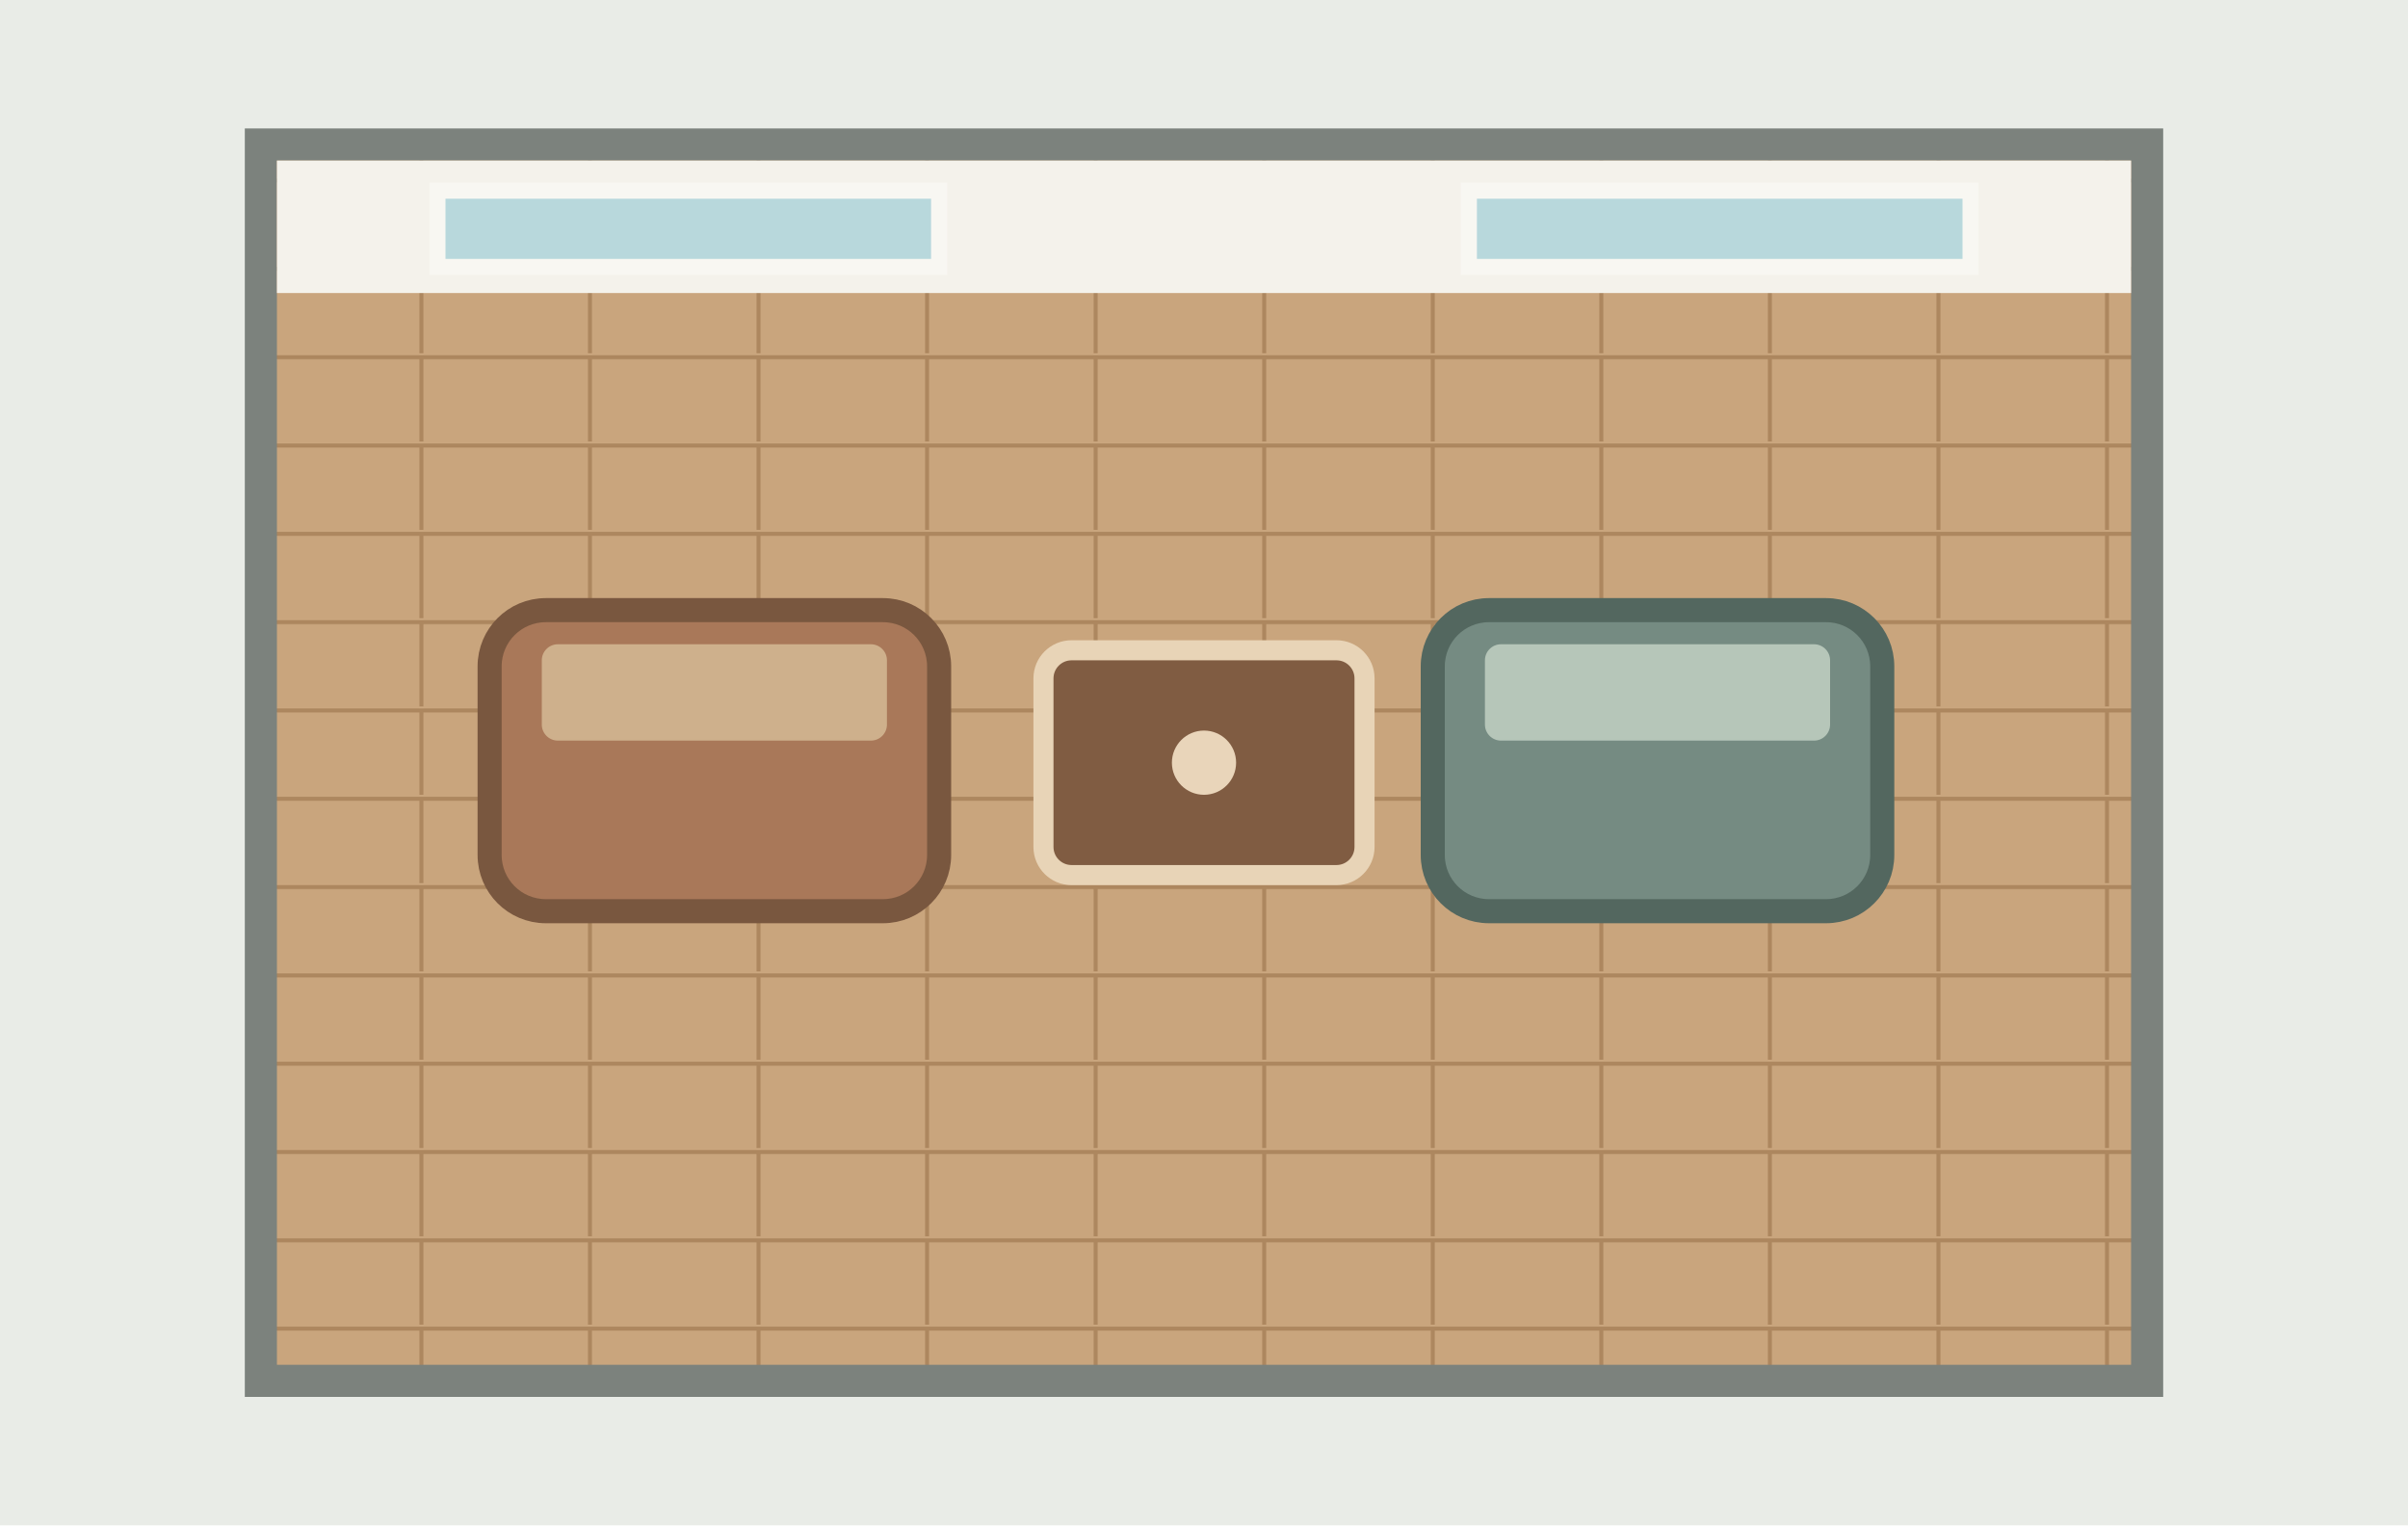
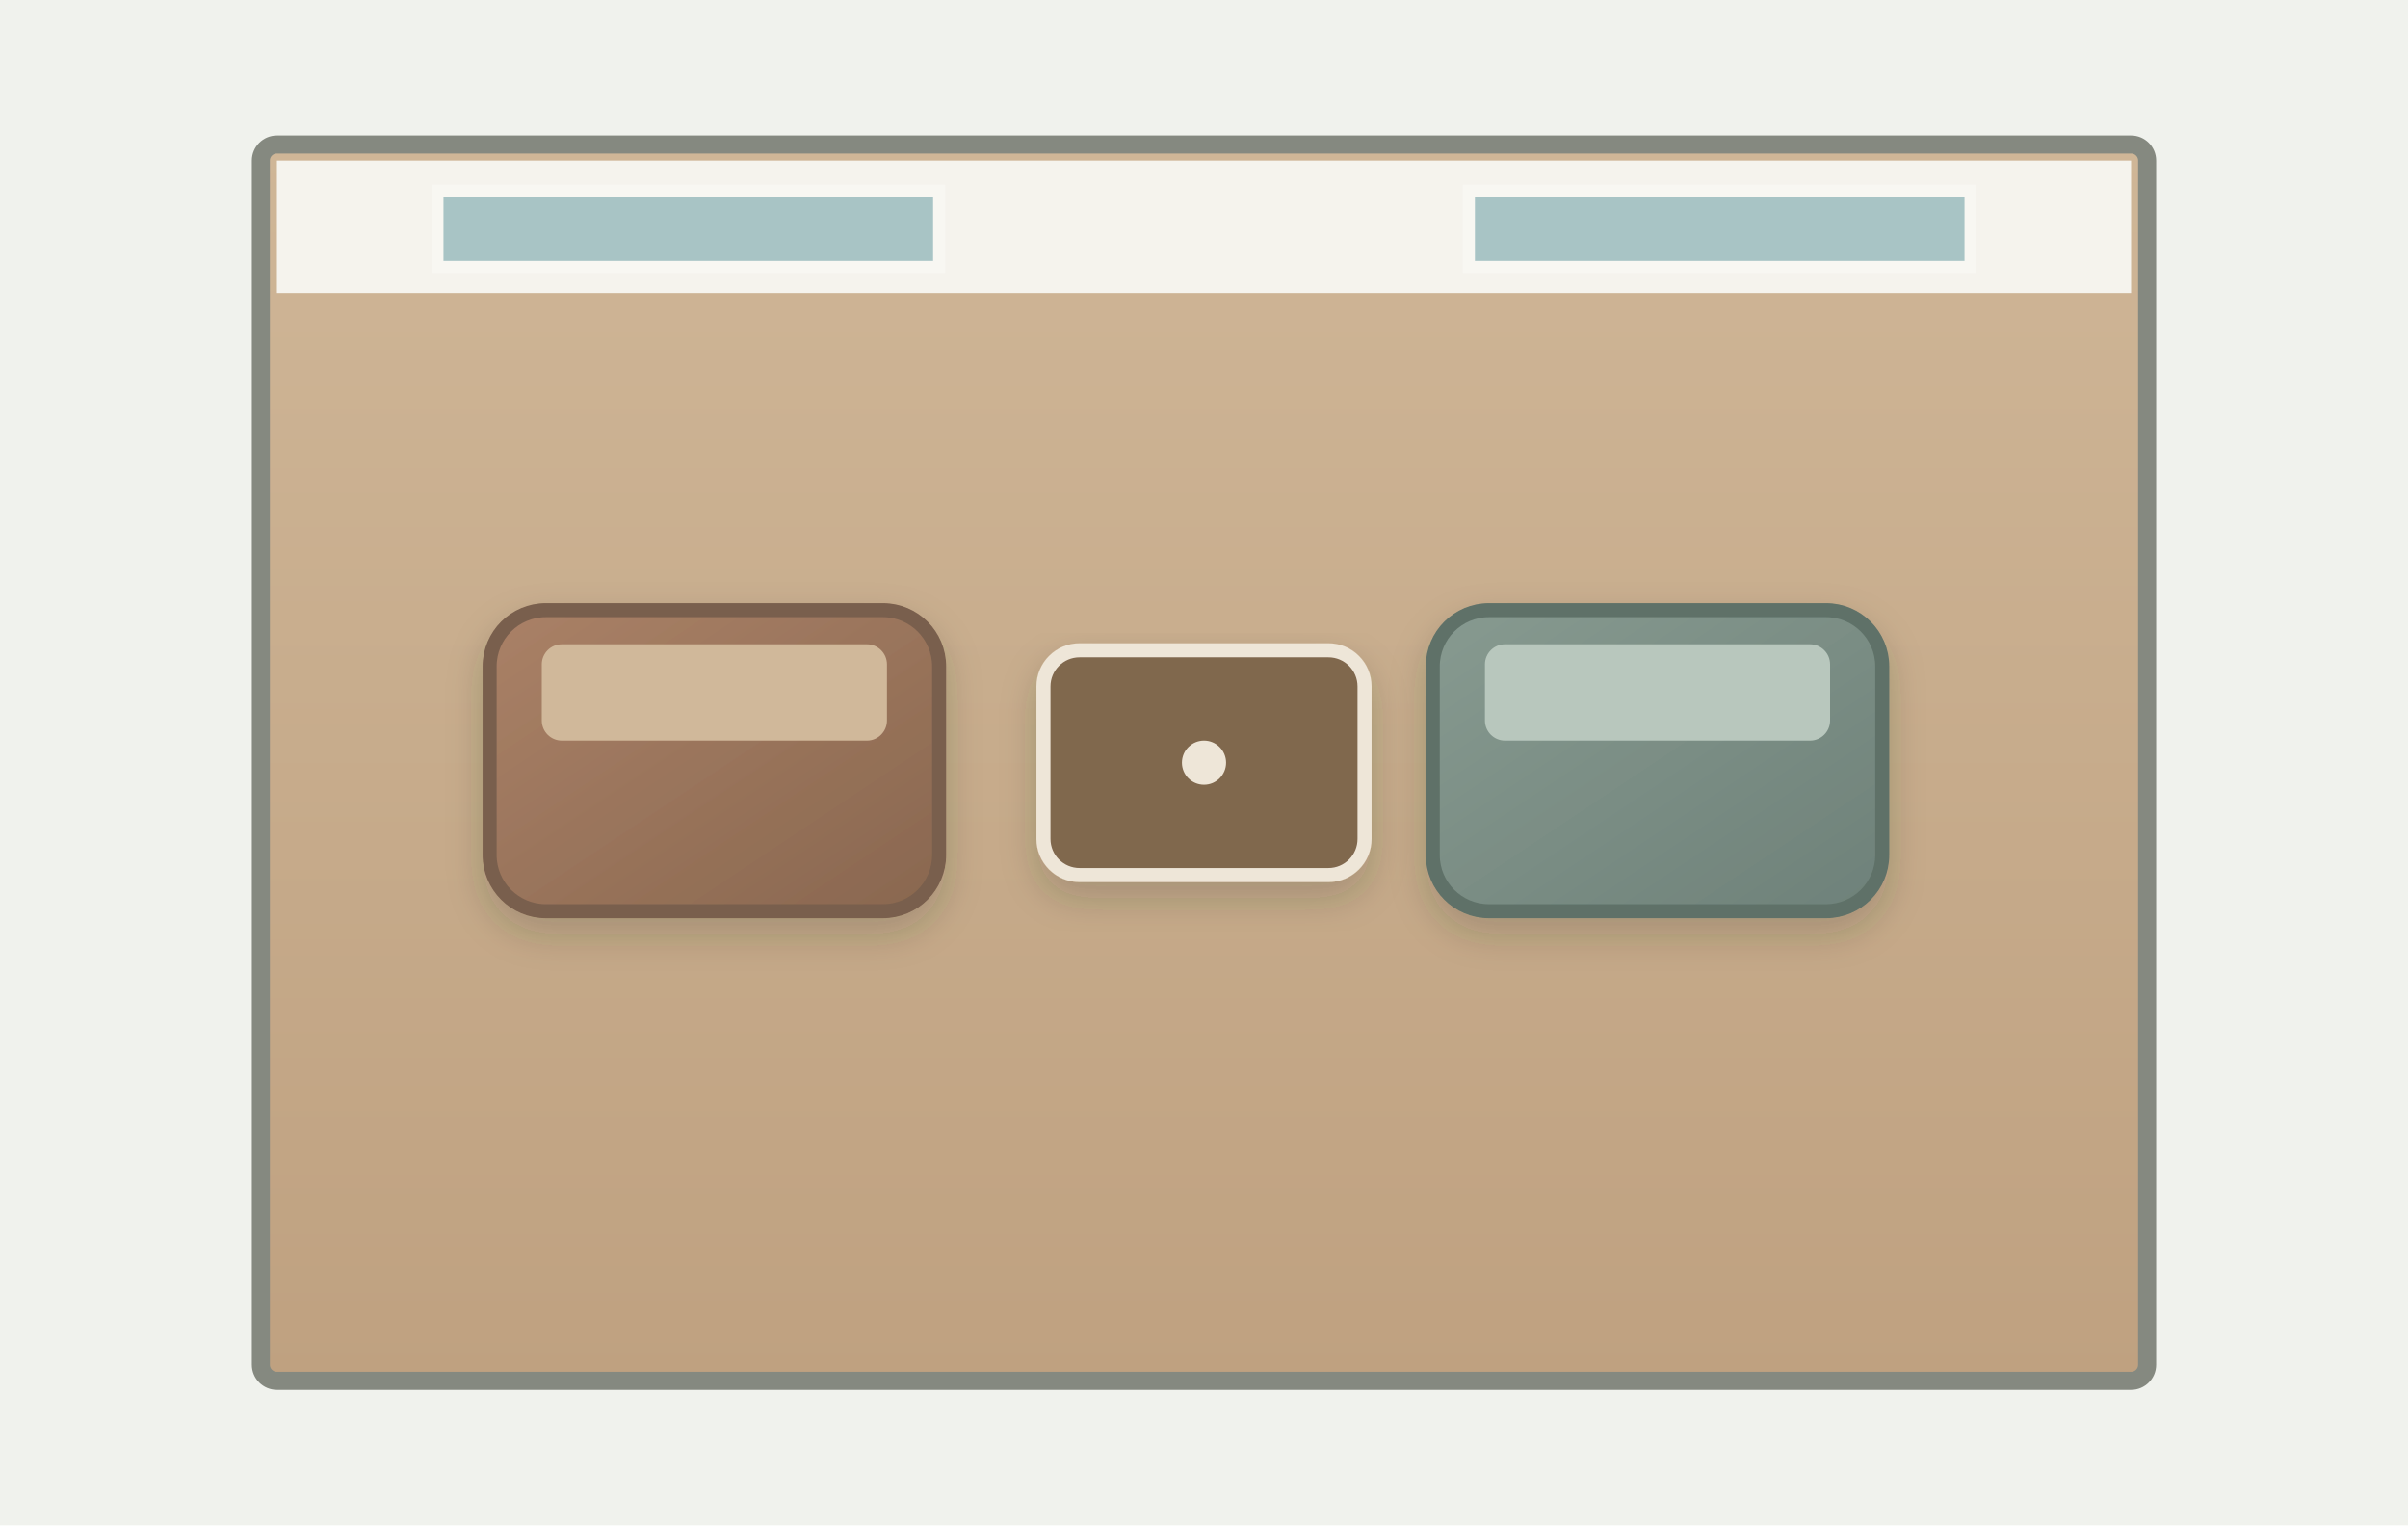
<svg xmlns="http://www.w3.org/2000/svg" viewBox="0 0 1200 760" preserveAspectRatio="xMidYMid meet">
  <defs>
-     <pattern id="wood-floor" width="84" height="44" patternUnits="userSpaceOnUse">
-       <rect width="84" height="44" fill="#c9a57d" />
-       <path d="M0 2h84M42 2v42" stroke="#ad875f" stroke-width="2" />
-     </pattern>
+     <linearGradient id="room-floor" x1="0" y1="0" x2="0" y2="1">
+       <stop stop-color="#cfb697" />
+       <stop offset="1" stop-color="#bfa180" />
+     </linearGradient>
+     <linearGradient id="warm-sofa" x1="0" y1="0" x2="1" y2="1">
+       <stop stop-color="#aa8167" />
+       <stop offset="1" stop-color="#89674f" />
+     </linearGradient>
+     <linearGradient id="cool-sofa" x1="0" y1="0" x2="1" y2="1">
+       <stop stop-color="#879a90" />
+       <stop offset="1" stop-color="#6e8179" />
+     </linearGradient>
+     <filter id="furniture-shadow" x="-15%" y="-15%" width="130%" height="140%">
+       <feDropShadow dx="0" dy="8" stdDeviation="9" flood-color="#30342d" flood-opacity=".2" />
+     </filter>
  </defs>
-   <rect width="1200" height="760" fill="#e9ece7" />
-   <rect x="130" y="72" width="940" height="616" fill="url(#wood-floor)" stroke="#7c827d" stroke-width="16" />
-   <rect x="138" y="80" width="924" height="66" fill="#f4f2eb" />
-   <rect x="218" y="95" width="250" height="38" fill="#b8d8dc" stroke="#f8f7f2" stroke-width="8" />
-   <rect x="732" y="95" width="250" height="38" fill="#b8d8dc" stroke="#f8f7f2" stroke-width="8" />
+   <rect width="1200" height="760" fill="#f0f2ed" />
+   <rect x="130" y="72" width="940" height="616" rx="8" fill="url(#room-floor)" stroke="#858980" stroke-width="9" />
+   <rect x="138" y="80" width="924" height="66" fill="#f5f3ed" />
+   <rect x="218" y="95" width="250" height="38" fill="#a8c4c5" stroke="#f8f7f2" stroke-width="6" />
+   <rect x="732" y="95" width="250" height="38" fill="#a8c4c5" stroke="#f8f7f2" stroke-width="6" />
  <g>
-     <rect x="244" y="304" width="224" height="150" rx="28" fill="#a97859" stroke="#79573f" stroke-width="12" />
-     <rect x="270" y="321" width="172" height="48" rx="8" fill="#ceb08c" />
-     <rect x="714" y="304" width="224" height="150" rx="28" fill="#758b82" stroke="#53675f" stroke-width="12" />
-     <rect x="740" y="321" width="172" height="48" rx="8" fill="#b6c6b9" />
+     <rect x="244" y="304" width="224" height="150" rx="28" fill="url(#warm-sofa)" stroke="#795f4d" stroke-width="7" filter="url(#furniture-shadow)" />
+     <rect x="270" y="321" width="172" height="48" rx="10" fill="#d0b89a" />
+     <rect x="714" y="304" width="224" height="150" rx="28" fill="url(#cool-sofa)" stroke="#5f7168" stroke-width="7" filter="url(#furniture-shadow)" />
+     <rect x="740" y="321" width="172" height="48" rx="10" fill="#b8c7bd" />
  </g>
-   <rect x="520" y="324" width="160" height="112" rx="14" fill="#805c42" stroke="#e8d4b7" stroke-width="10" />
-   <circle cx="600" cy="380" r="16" fill="#e9d5ba" />
+   <rect x="520" y="324" width="160" height="112" rx="18" fill="#80674e" stroke="#eee6d8" stroke-width="7" filter="url(#furniture-shadow)" />
+   <circle cx="600" cy="380" r="11" fill="#eee6d8" />
</svg>
